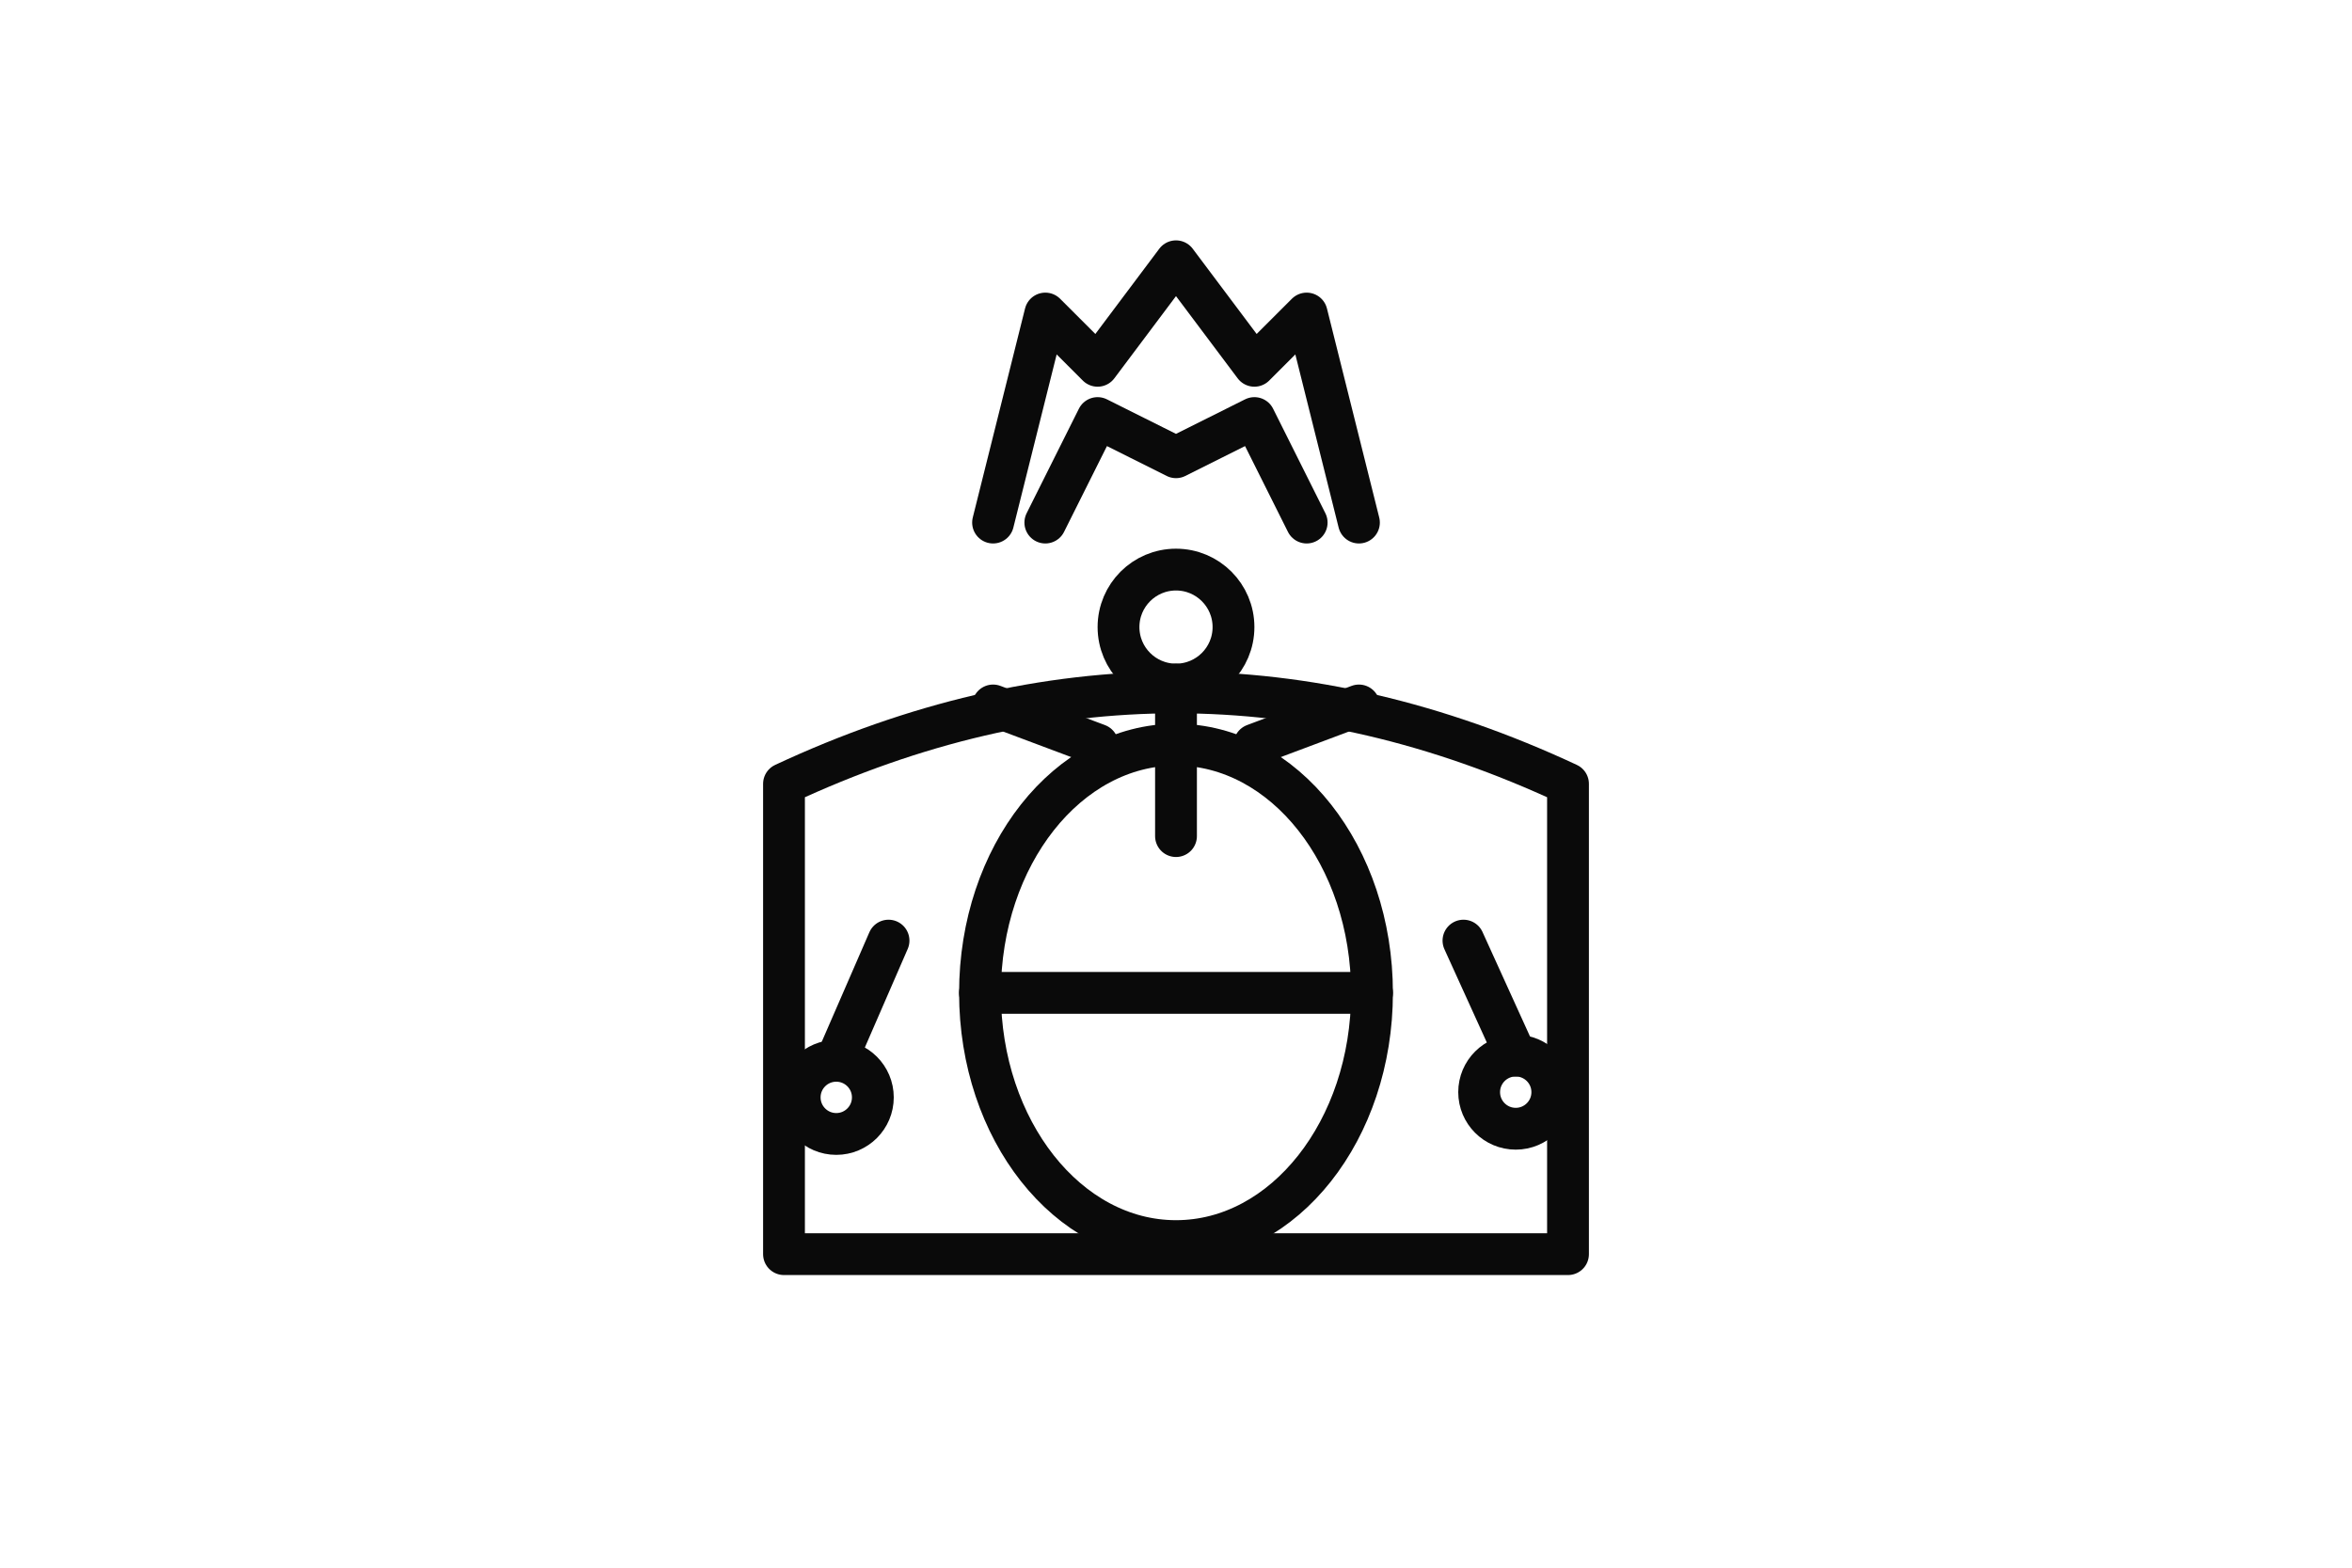
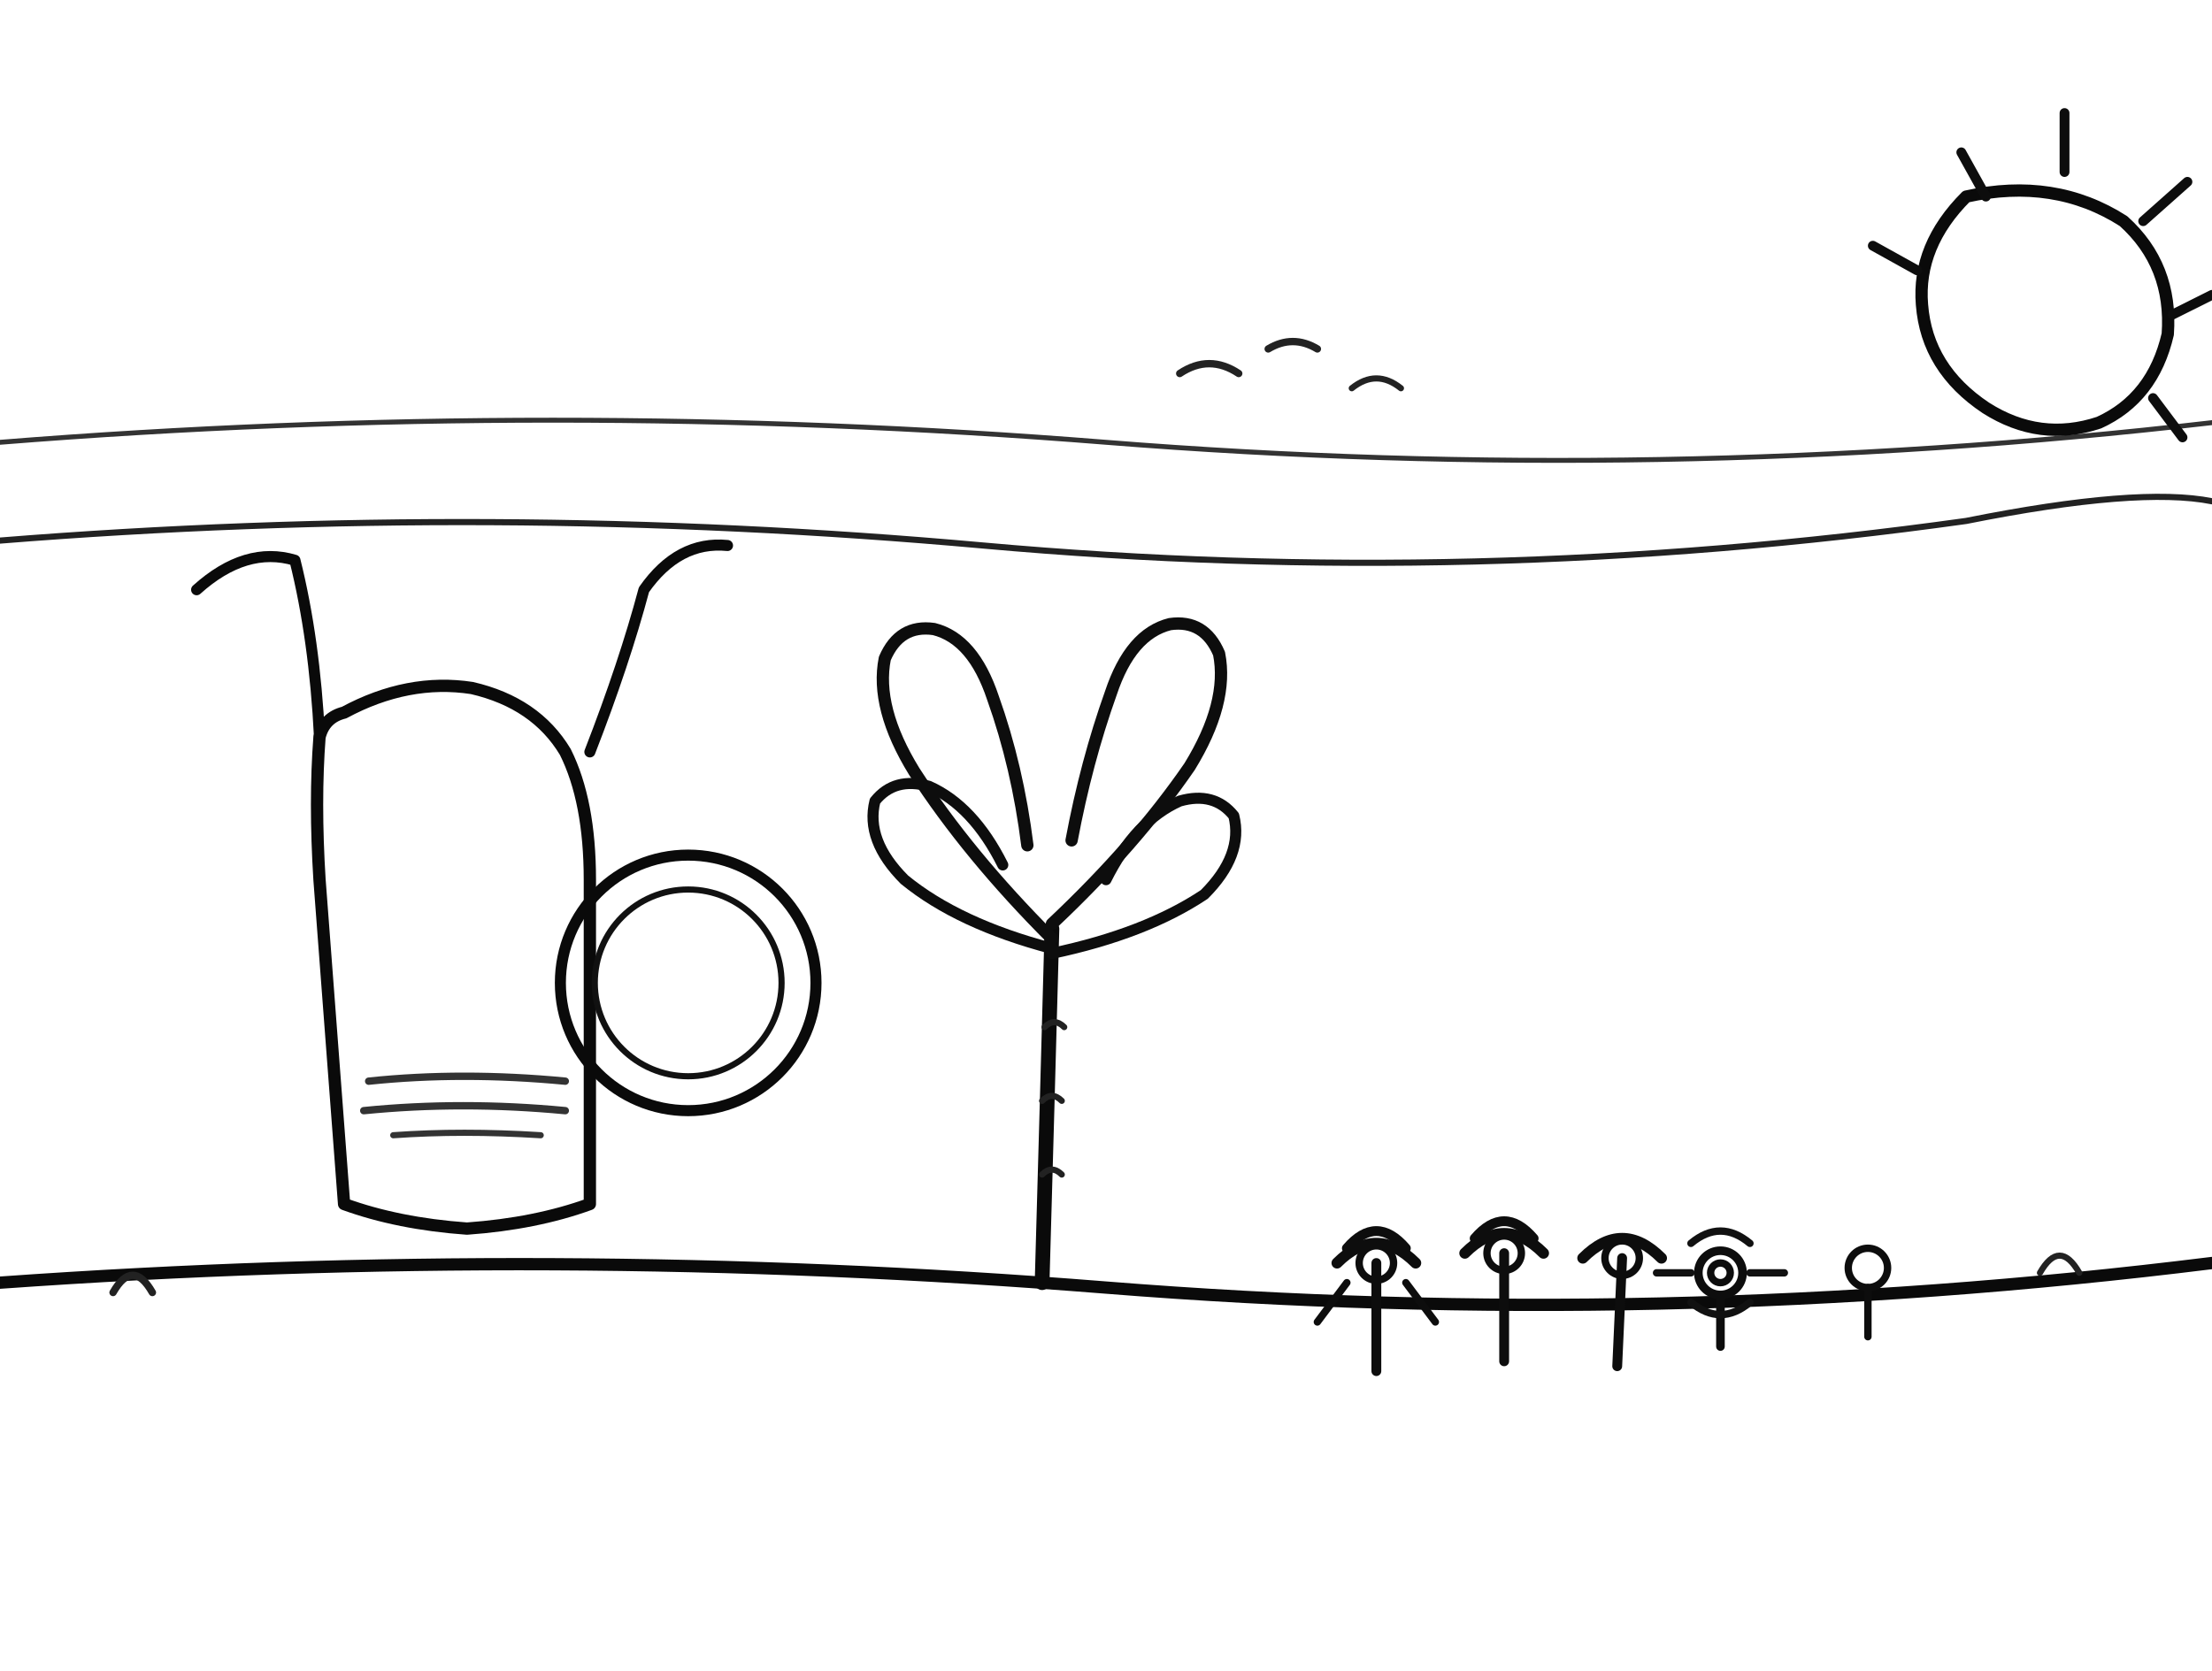
- <svg xmlns="http://www.w3.org/2000/svg" viewBox="0 0 900 600" width="900" height="600" aria-hidden="true">
-   <g fill="none" stroke="#0a0a0a" stroke-width="16" stroke-linecap="round" stroke-linejoin="round">
-     <path d="M300 480 L300 300 Q450 230 600 300 L600 480 Z" />
-     <ellipse cx="450" cy="380" rx="75" ry="95" />
-     <path d="M375 380 L525 380" />
-     <path d="M380 200 L400 120 L420 140 L450 100 L480 140 L500 120 L520 200" />
-     <circle cx="450" cy="240" r="22" />
-     <line x1="450" y1="262" x2="450" y2="320" />
-     <path d="M420 285 L380 270" />
-     <path d="M480 285 L520 270" />
-     <path d="M400 200 L420 160 L450 175 L480 160 L500 200" />
-     <circle cx="320" cy="420" r="14" />
-     <line x1="320" y1="406" x2="340" y2="360" />
-     <circle cx="580" cy="418" r="14" />
-     <line x1="580" y1="404" x2="560" y2="360" />
-   </g>
+ <svg xmlns="http://www.w3.org/2000/svg" viewBox="0 0 900 680" width="900" height="680" aria-hidden="true">
+   <path d="M0,180 Q225,162 450,180 Q675,198 900,172" fill="none" stroke="#333" stroke-width="2" stroke-linecap="round" stroke-linejoin="round" />
+   <path d="M0,220 Q200,204 400,222 Q600,240 800,212 Q870,198 900,204" fill="none" stroke="#222" stroke-width="2.5" stroke-linecap="round" stroke-linejoin="round" />
+   <path d="M800,80 Q836,72 864,90 Q884,108 882,136 Q876,162 854,172 Q830,180 808,166 Q784,150 782,124 Q780,100 800,80" fill="none" stroke="#0a0a0a" stroke-width="5" stroke-linecap="round" stroke-linejoin="round" />
+   <path d="M840,70 L840,46" fill="none" stroke="#0d0d0d" stroke-width="4" stroke-linecap="round" />
+   <path d="M872,90 L890,74" fill="none" stroke="#0d0d0d" stroke-width="4" stroke-linecap="round" />
+   <path d="M884,128 L900,120" fill="none" stroke="#0d0d0d" stroke-width="4" stroke-linecap="round" />
+   <path d="M876,162 L888,178" fill="none" stroke="#0d0d0d" stroke-width="4" stroke-linecap="round" />
+   <path d="M808,80 L798,62" fill="none" stroke="#0d0d0d" stroke-width="4" stroke-linecap="round" />
+   <path d="M780,110 L762,100" fill="none" stroke="#0d0d0d" stroke-width="4" stroke-linecap="round" />
+   <path d="M0,522 Q225,506 450,524 Q675,542 900,514" fill="none" stroke="#0a0a0a" stroke-width="5" stroke-linecap="round" stroke-linejoin="round" />
+   <path d="M140,290 Q166,276 192,280 Q218,286 230,306 Q240,326 240,358 L240,490 Q218,498 190,500 Q162,498 140,490 L130,358 Q128,326 130,300 Q132,292 140,290" fill="none" stroke="#0a0a0a" stroke-width="5" stroke-linecap="round" stroke-linejoin="round" />
+   <path d="M80,240 Q100,222 120,228 Q128,260 130,300" fill="none" stroke="#0a0a0a" stroke-width="4.5" stroke-linecap="round" stroke-linejoin="round" />
+   <path d="M240,306 Q254,270 262,240 Q276,220 296,222" fill="none" stroke="#0a0a0a" stroke-width="4.5" stroke-linecap="round" stroke-linejoin="round" />
+   <circle cx="280" cy="400" r="52" fill="none" stroke="#0a0a0a" stroke-width="4.5" />
+   <circle cx="280" cy="400" r="38" fill="none" stroke="#111" stroke-width="2.5" />
+   <path d="M150,440 Q188,436 230,440" fill="none" stroke="#333" stroke-width="3" stroke-linecap="round" />
+   <path d="M148,452 Q188,448 230,452" fill="none" stroke="#333" stroke-width="3" stroke-linecap="round" />
+   <path d="M160,462 Q188,460 220,462" fill="none" stroke="#333" stroke-width="2.5" stroke-linecap="round" />
+   <path d="M424,522 Q426,452 428,378" fill="none" stroke="#0a0a0a" stroke-width="6" stroke-linecap="round" stroke-linejoin="round" />
+   <path d="M428,382 Q394,348 372,314 Q356,288 360,268 Q366,254 380,256 Q396,260 404,284 Q414,312 418,344" fill="none" stroke="#0d0d0d" stroke-width="5" stroke-linecap="round" stroke-linejoin="round" />
+   <path d="M428,376 Q462,344 484,312 Q500,286 496,266 Q490,252 476,254 Q460,258 452,282 Q442,310 436,342" fill="none" stroke="#0d0d0d" stroke-width="5" stroke-linecap="round" stroke-linejoin="round" />
+   <path d="M428,386 Q390,376 368,358 Q352,342 356,326 Q364,316 378,320 Q396,328 408,352" fill="none" stroke="#0d0d0d" stroke-width="4.5" stroke-linecap="round" stroke-linejoin="round" />
+   <path d="M428,388 Q466,380 490,364 Q506,348 502,332 Q494,322 480,326 Q462,334 450,358" fill="none" stroke="#0d0d0d" stroke-width="4.5" stroke-linecap="round" stroke-linejoin="round" />
+   <path d="M425,418 Q429,414 433,418" fill="none" stroke="#222" stroke-width="2.5" stroke-linecap="round" />
+   <path d="M424,448 Q428,444 432,448" fill="none" stroke="#222" stroke-width="2.5" stroke-linecap="round" />
+   <path d="M424,478 Q428,474 432,478" fill="none" stroke="#222" stroke-width="2.5" stroke-linecap="round" />
+   <line x1="560" y1="514" x2="560" y2="558" stroke="#0d0d0d" stroke-width="4" stroke-linecap="round" />
+   <path d="M544,514 Q560,498 576,514" fill="none" stroke="#0d0d0d" stroke-width="4.5" stroke-linecap="round" />
+   <path d="M548,508 Q560,494 572,508" fill="none" stroke="#0d0d0d" stroke-width="4" stroke-linecap="round" />
+   <circle cx="560" cy="514" r="7" fill="none" stroke="#0d0d0d" stroke-width="3" />
+   <line x1="548" y1="522" x2="536" y2="538" stroke="#0d0d0d" stroke-width="3" stroke-linecap="round" />
+   <line x1="572" y1="522" x2="584" y2="538" stroke="#0d0d0d" stroke-width="3" stroke-linecap="round" />
+   <line x1="612" y1="510" x2="612" y2="554" stroke="#0d0d0d" stroke-width="4" stroke-linecap="round" />
+   <path d="M596,510 Q612,494 628,510" fill="none" stroke="#0d0d0d" stroke-width="4.5" stroke-linecap="round" />
+   <path d="M600,504 Q612,490 624,504" fill="none" stroke="#0d0d0d" stroke-width="4" stroke-linecap="round" />
+   <circle cx="612" cy="510" r="7" fill="none" stroke="#0d0d0d" stroke-width="3" />
+   <line x1="660" y1="512" x2="658" y2="556" stroke="#0d0d0d" stroke-width="4" stroke-linecap="round" />
+   <path d="M644,512 Q660,496 676,512" fill="none" stroke="#0d0d0d" stroke-width="4.5" stroke-linecap="round" />
+   <circle cx="660" cy="512" r="7" fill="none" stroke="#0d0d0d" stroke-width="3" />
+   <circle cx="700" cy="518" r="9" fill="none" stroke="#0d0d0d" stroke-width="3.5" />
+   <circle cx="700" cy="518" r="4" fill="none" stroke="#0d0d0d" stroke-width="3" />
+   <line x1="700" y1="527" x2="700" y2="548" stroke="#0d0d0d" stroke-width="3.5" stroke-linecap="round" />
+   <path d="M688,506 Q700,496 712,506" fill="none" stroke="#111" stroke-width="3" stroke-linecap="round" />
+   <path d="M688,530 Q700,540 712,530" fill="none" stroke="#111" stroke-width="3" stroke-linecap="round" />
+   <line x1="688" y1="518" x2="674" y2="518" stroke="#111" stroke-width="3" stroke-linecap="round" />
+   <line x1="712" y1="518" x2="726" y2="518" stroke="#111" stroke-width="3" stroke-linecap="round" />
+   <circle cx="760" cy="516" r="8" fill="none" stroke="#0d0d0d" stroke-width="3" />
+   <line x1="760" y1="524" x2="760" y2="544" stroke="#0d0d0d" stroke-width="3" stroke-linecap="round" />
+   <path d="M50" y1="524" fill="none" stroke="none" />
+   <path d="M46,526 Q54,512 62,526" fill="none" stroke="#222" stroke-width="3" stroke-linecap="round" />
+   <path d="M830,518 Q838,504 846,518" fill="none" stroke="#222" stroke-width="2.5" stroke-linecap="round" />
+   <path d="M480,152 Q492,144 504,152" fill="none" stroke="#222" stroke-width="3" stroke-linecap="round" />
+   <path d="M516,142 Q526,136 536,142" fill="none" stroke="#222" stroke-width="3" stroke-linecap="round" />
+   <path d="M550,158 Q560,150 570,158" fill="none" stroke="#222" stroke-width="2.5" stroke-linecap="round" />
</svg>
